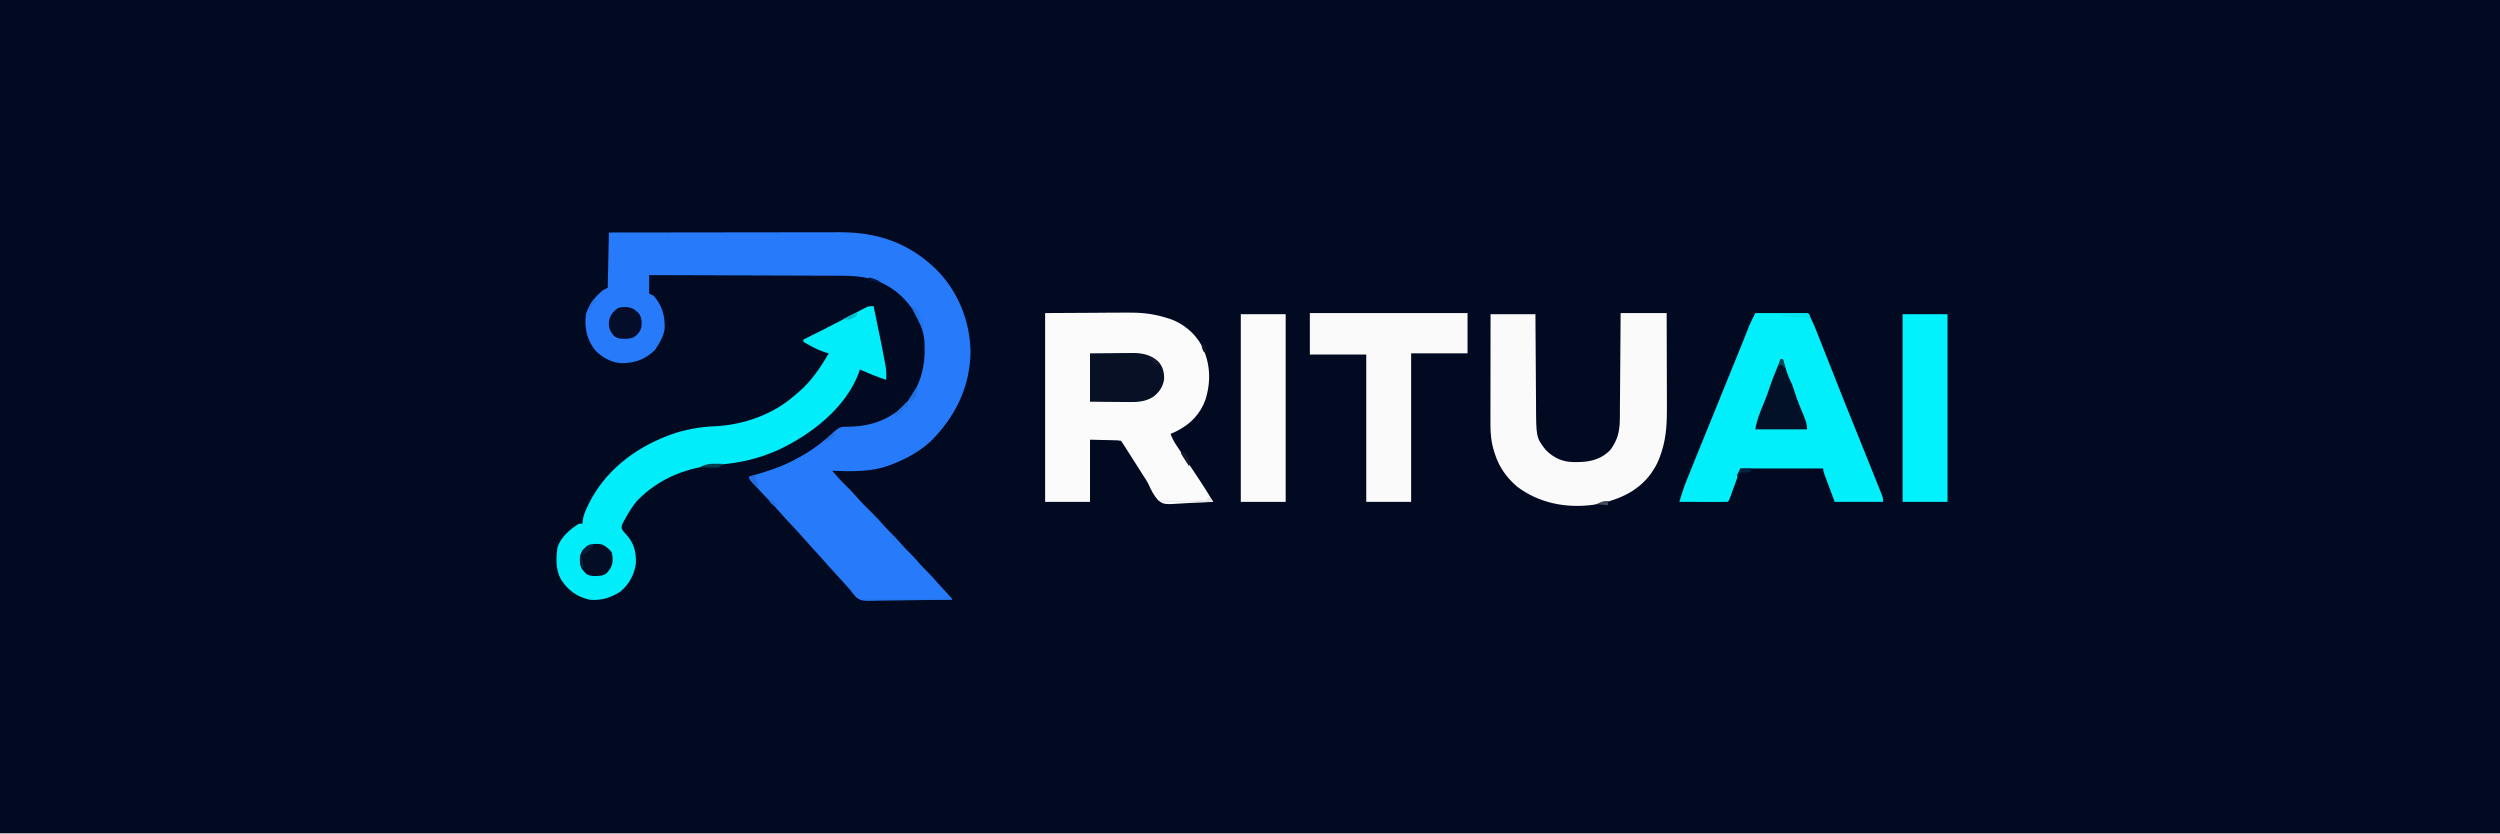
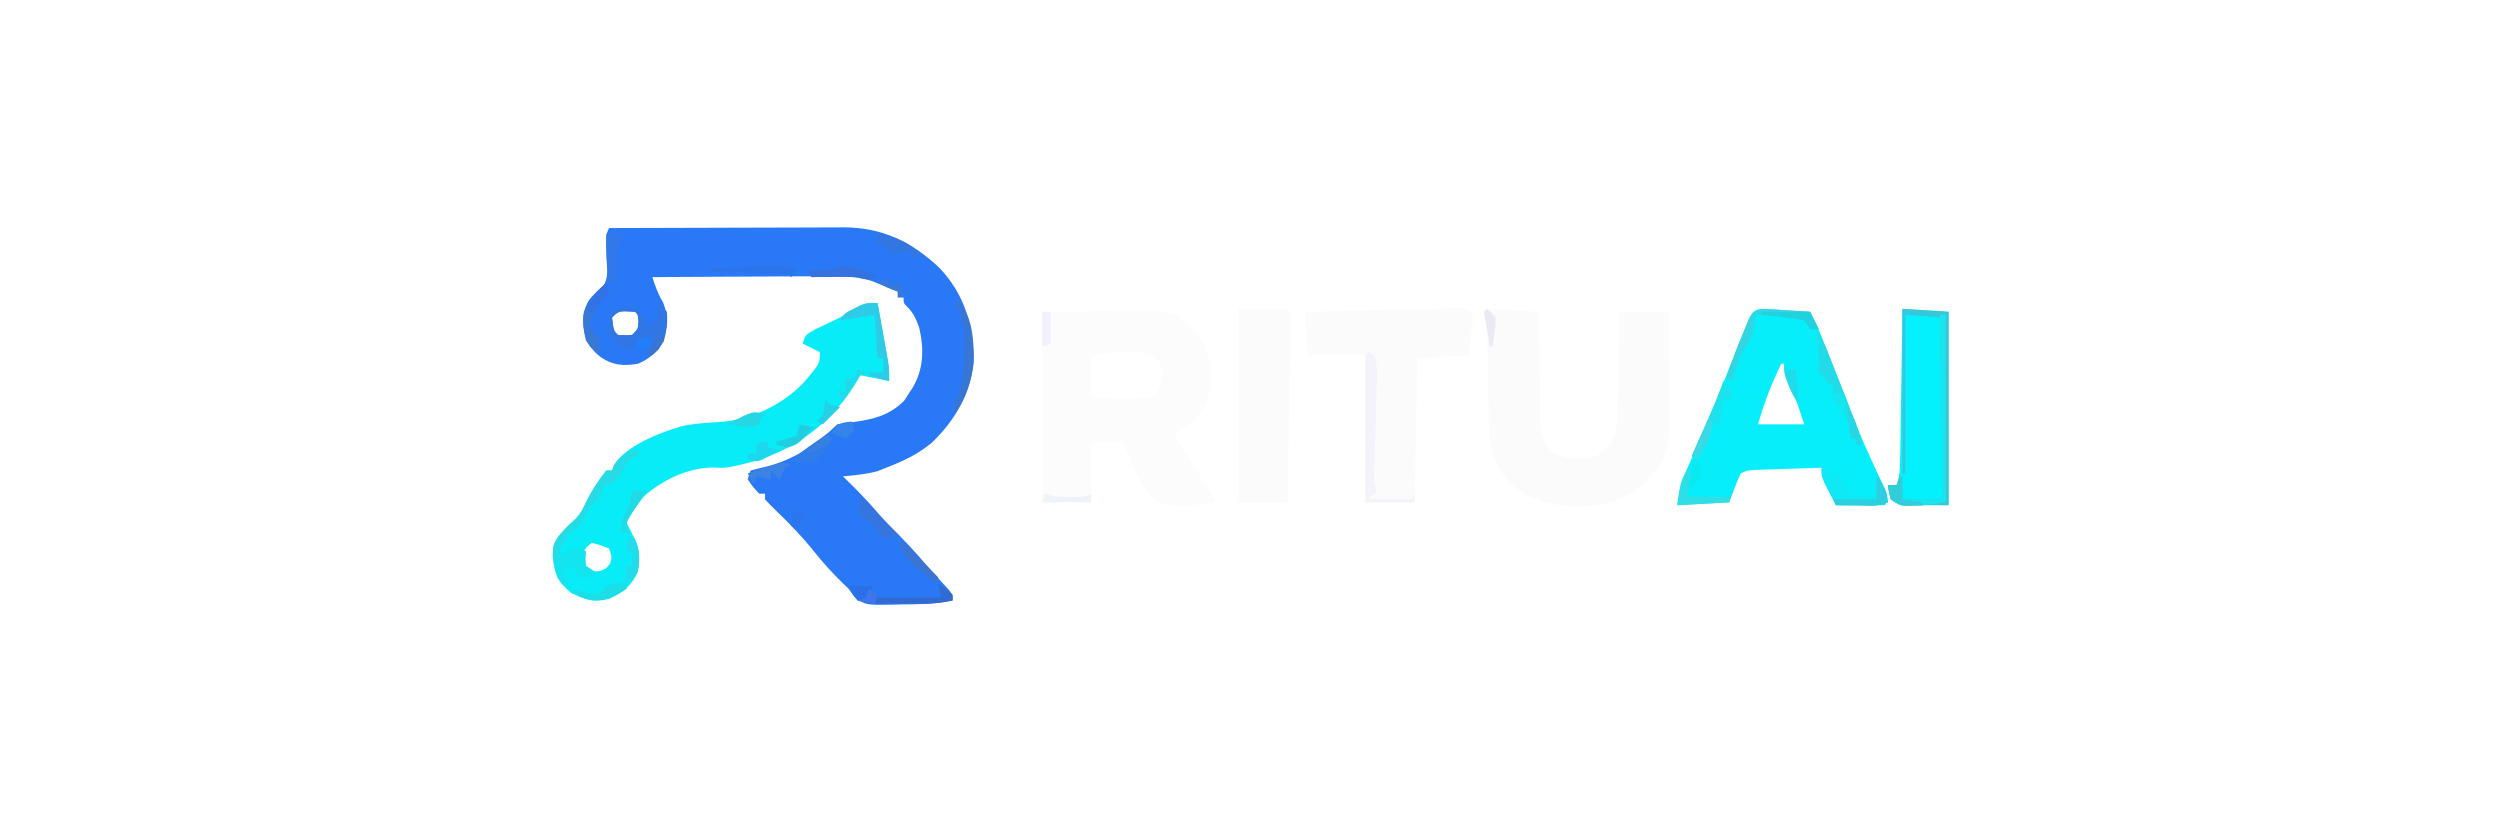
- <svg xmlns="http://www.w3.org/2000/svg" version="1.1" width="2172" height="724">
-   <path d="M0,0C328.79,0,657.58,0,991.35,0c333.77,0,662.56,0,996.33,0c64.76,0,124.54,0,184.32,0c0,241.33,0,482.67,0,724c-328.79,0-657.58,0-991.35,0c-333.77,0-662.56,0-996.33,0C119.56,724,59.78,724,0,724C0,482.67,0,241.33,0,0Z" fill="#020A22" />
-   <path d="M529,202c28.35-.05,56.69-.08,85.04-.1c13.16-.01,26.33-.03,39.49-.05c11.47-.02,22.95-.03,34.42-.04c6.08,0,12.15-.01,18.22-.02c5.73-.02,11.45-.02,17.17-.02c2.1,0,4.19,0,6.28-.01c32.69-.11,60.44,9.39,84.07,32.62c18.81,18.97,29.05,44.62,29.5,71.25c-.36,30.29-13.06,56.21-34.3,77.48c-9.4,8.84-20.94,15.2-32.89,19.89c-.69,.28-1.39,.55-2.1,.84c-16.71,6.4-33.31,5.8-50.9,5.16c4.02,4.67,8.09,9.19,12.5,13.5c3.03,2.99,6,5.99,8.75,9.25c4.14,4.86,8.74,9.26,13.27,13.75c3.79,3.77,7.43,7.59,10.88,11.68c2.65,3.01,5.55,5.78,8.41,8.6c2.61,2.65,5.02,5.43,7.44,8.26c2.47,2.78,5.13,5.35,7.78,7.96c2.52,2.56,4.85,5.27,7.19,8c1.85,2.08,3.79,4.04,5.78,6c3.16,3.12,6.1,6.34,8.99,9.71c3.08,3.51,6.27,6.93,9.45,10.34C827,519.89,827,519.89,827,521c-10.29,.19-20.58,.33-30.88,.41c-4.78,.05-9.56,.1-14.34,.19c-4.61,.09-9.23,.14-13.85,.16c-1.75,.01-3.51,.04-5.27,.09c-13.74,.32-13.74,.32-18.45-2.55c-2.03-2-3.61-3.96-5.21-6.3c-1.07-1.24-2.15-2.47-3.25-3.69c-.56-.65-1.12-1.3-1.7-1.98c-2.63-2.99-5.34-5.91-8.05-8.83c-3.79-4.08-7.52-8.2-11.16-12.41c-2.88-3.27-5.85-6.47-8.8-9.67c-2.49-2.71-4.95-5.44-7.35-8.23c-4.02-4.64-8.24-9.09-12.45-13.56c-2.95-3.14-5.85-6.31-8.68-9.57c-3.73-4.3-7.63-8.43-11.56-12.56c-4.05-4.26-8.08-8.53-12-12.91c-.58-.64-1.15-1.28-1.75-1.94C651,416,651,416,651,414c.7-.2,1.41-.4,2.13-.61c13.99-4.02,27.19-8.19,39.87-15.39c1.06-.57,2.12-1.15,3.21-1.74c10.56-5.9,19.89-13.18,28.73-21.41c3.09-2.77,5.02-4.09,9.13-4.09c.81-.01,1.61-.02,2.44-.04c.86-.01,1.73-.02,2.62-.03c18.89-.64,35.11-6.64,48.33-20.62C800.87,333.85,804.65,315.66,803,295c-1.98-16.04-11.36-30.97-23.76-41.07c-14.96-11.66-29-14.38-47.56-14.36c-1.84-.01-3.67-.02-5.51-.03c-4.94-.03-9.89-.04-14.84-.05c-5.19-.01-10.37-.03-15.56-.06c-9.8-.04-19.6-.07-29.4-.09c-11.17-.03-22.33-.07-33.5-.12c-22.96-.09-45.91-.16-68.87-.22c0,5.33,0,10.67,0,16c1.32,.66,2.64,1.32,4,2c7.31,8.61,9.71,16.98,9.48,28.17c-.77,6.09-3.19,10.72-6.48,15.83c-.35,.55-.35,.55-2.12,3.31c-8.8,8.22-17.93,11.48-29.78,11.16c-8.49-.64-16.49-5.24-22.22-11.41c-7.38-9.58-9.08-19.14-7.88-31.06c2.66-8.66,8.01-15.34,15-21c1.32-.66,2.64-1.32,4-2c.33-16,.67-32,1-48Z" fill="#277AFA" />
-   <path d="M908,272c14.5-.08,29-.17,43.5-.25c2.27-.02,2.27-.02,13.64-.11c5.58-.02,5.58-.02,8.2-.02c1.8-.01,3.6-.02,5.4-.04c12.1-.13,22.66,.81,34.26,4.42c.82,.24,1.64,.49,2.48,.74c11.81,3.69,22.76,12.64,28.53,23.49c7.53,14.91,8.31,30.96,3.32,46.89c-4.38,12.5-13.18,21.44-24.83,27.32c-1.83,.86-3.66,1.72-5.5,2.56c1.28,3.44,2.76,6.39,4.79,9.45c.57,.85,1.13,1.69,1.7,2.57c.61,.9,1.21,1.81,1.84,2.74c.62,.95,1.25,1.89,1.9,2.87c2,3.02,4.01,6.04,6.02,9.06c2,3,3.99,6,5.98,9c1.24,1.87,2.48,3.73,3.72,5.6c3.86,5.8,7.52,11.7,11.05,17.71c-6.35,.43-12.69,.73-19.05,.93c-2.16,.09-4.31,.2-6.47,.35c-17.34,1.16-17.34,1.16-22.47-2.83c-3.51-3.98-5.82-8.52-8.01-13.33c-1.33-2.83-2.99-5.37-4.73-7.96c-1.09-1.72-2.18-3.44-3.27-5.16c-1.22-1.93-2.45-3.85-3.68-5.78c-1.83-2.89-3.67-5.78-5.51-8.67c-.59-.94-1.19-1.87-1.8-2.83c-.26-.42-.26-.42-1.61-2.53c-1.11-1.74-2.25-3.47-3.4-5.19c-2.71-.43-2.71-.43-6.1-.51c-1.09-.03-2.18-.07-3.31-.1c-1.39-.03-2.78-.05-4.21-.08c-4.46-.1-8.92-.21-13.38-.31c0,18,0,36,0,54c-13,0-26,0-39,0c0-54.67,0-109.33,0-164Z" fill="#FBFBFB" />
-   <path d="M1525,272c15.33,0,30.67,0,46,0c2.34,4.68,4.51,9.03,6.42,13.83c.44,1.11,.88,2.21,1.33,3.35c.48,1.2,.95,2.4,1.44,3.63c.52,1.32,1.04,2.63,1.56,3.94c3.04,7.65,6.06,15.3,9.08,22.96c1.37,3.47,2.74,6.94,4.11,10.42c.35,.88,.7,1.77,1.06,2.68c6.21,15.75,12.53,31.44,18.88,47.13c12.1,29.91,12.1,29.91,16.93,42.12c.45,1.11,.89,2.22,1.35,3.37c.39,.98,.77,1.97,1.17,2.98c.33,.83,.66,1.65,.99,2.5C1636,433,1636,433,1636,436c-14,0-28,0-42,0c-1.67-4.46-3.33-8.92-5-13.37c-.52-1.4-1.04-2.79-1.58-4.22c-.41-1.09-.81-2.18-1.23-3.31c-.42-1.12-.84-2.24-1.27-3.39C1584,409,1584,409,1584,407c-24,0-48,0-72,0c-.99,2.97-1.98,5.94-3,9c-1.18,3.35-2.4,6.67-3.62,10c-.32,.86-.63,1.71-.95,2.6c-.3,.81-.6,1.62-.91,2.46c-.27,.74-.53,1.47-.81,2.23C1502,435,1502,435,1501,436c-3.1,.09-6.18,.12-9.29,.1c-.93,0-1.86-.01-2.82-.01c-2.98,0-5.97-.01-8.95-.03c-2.02,0-4.04-.01-6.06-.01c-4.96-.01-9.92-.03-14.88-.05c1.86-6.52,3.98-12.82,6.53-19.1c.17-.42,.17-.42,1.03-2.58c1.12-2.79,2.25-5.59,3.38-8.38c.8-2,1.6-3.99,2.4-5.98c7.09-17.64,14.28-35.24,21.48-52.84c5.25-12.84,10.48-25.69,15.68-38.56c.36-.88,.71-1.76,1.08-2.66c1-2.49,2.01-4.97,3.01-7.46c.31-.76,.62-1.52,.94-2.31c1.86-4.59,3.69-9.19,5.47-13.81c1.52-3.51,3.29-6.9,5-10.32Z" fill="#00EFFA" />
-   <path d="M759,266c.12,.59,.23,1.17,.35,1.78c1.12,5.61,2.27,11.22,3.45,16.82c2.2,10.45,4.33,20.89,6.2,31.4c.19,1.04,.38,2.08,.57,3.16c.55,3.67,.49,7.13,.43,10.84c-7.92-2.46-15.42-5.67-23-9c-.23,.82-.46,1.63-.7,2.47c-11.35,30.77-41.25,53.85-69.86,67.3c-16.49,7.48-33.5,11.51-51.5,12.89c-27.6,2.13-52.06,11.43-71.62,31.59c-4.1,4.86-7.26,10.18-10.32,15.75c-.59,1.04-1.18,2.07-1.79,3.14C540,457,540,457,540.11,459.15c1.09,2.26,2.43,3.7,4.2,5.48c6.65,7.44,8.46,14.94,8.13,24.84C551.21,499.3,546.53,507.6,539,514c-8.26,5.28-17.18,8.15-27,7c-10.99-2.69-18.45-8.06-24.59-17.51c-4.7-8.3-4.44-18.65-3.05-27.88c2.62-8.71,11.07-16.07,18.64-20.61c.99,0,1.98,0,3,0c.05-.49,.05-.49,.29-3c.63-4.39,2.24-8.08,4.15-12.06c.35-.74,.7-1.48,1.07-2.24c13.83-27.99,38.82-47.48,67.49-58.7c.99-.39,1.98-.78,3-1.18c12.48-4.49,25.51-6.93,38.73-7.47c25.21-1.13,51.42-10.29,70.27-27.35c.8-.66,1.6-1.32,2.43-2c11.19-9.47,19.27-21.41,26.57-34c-1.22-.35-2.43-.7-3.69-1.06c-6.51-2.15-12.36-5.58-18.31-8.94c0-.66,0-1.32,0-2c.63-.31,1.26-.62,1.9-.94c10.79-5.36,21.58-10.73,32.23-16.37c11.99-6.35,11.99-6.35,16.81-8.81c1.08-.56,2.16-1.12,3.27-1.7C755,266,755,266,759,266Z" fill="#01EDFA" />
-   <path d="M1408,272c13.33,0,26.67,0,40,0c.05,12.83,.08,25.66,.1,38.49c.01,5.96,.03,11.92,.05,17.88c.02,5.76,.03,11.52,.04,17.27c0,2.19,.01,4.38,.02,6.57c.07,13.78-.25,26.75-4.52,39.98c-.11,.34-.11,.34-.66,2.06c-1.78,5.35-3.87,10.09-7.03,14.75c-.49,.73-.98,1.47-1.48,2.22c-12.16,16.88-30.73,24.05-50.56,27.39c-23.37,3.05-46.79-1.4-65.78-15.74c-8.98-7.67-15.53-16.63-19.18-27.87c-.29-.87-.57-1.74-.87-2.64c-2.52-8.03-3.27-15.38-3.24-23.77c0-1.04,0-2.07,0-3.14c0-3.41,0-6.81,.01-10.22c0-2.37,.01-4.74,.01-7.11c0-6.22,.01-12.45,.02-18.67c.01-6.35,.02-12.71,.02-19.06c.01-12.47,.03-24.93,.05-37.39c13,0,26,0,39,0c.01,2.88,.03,5.75,.04,8.71c.05,9.54,.12,19.07,.2,28.61c.04,5.78,.08,11.55,.11,17.33c.02,5.58,.06,11.17,.11,16.75c.02,2.12,.03,4.24,.04,6.37c.09,29.36,.09,29.36,8.5,40.23c7.04,6.9,14.41,10.33,24.26,10.47c.84-.01,1.68-.02,2.55-.03c.88-.01,1.76-.02,2.67-.03c10.15-.25,19.27-2.97,26.52-10.41c6.46-8.7,8.29-16.55,8.32-27.16c.01-.99,.02-1.99,.03-3.02c.03-3.27,.05-6.54,.06-9.82c.02-2.27,.04-4.55,.06-6.83c.05-5.98,.09-11.95,.13-17.93c.04-6.11,.09-12.22,.14-18.32c.1-11.98,.18-23.95,.26-35.92Z" fill="#FAFAFB" />
-   <path d="M1138,272c45.67,0,91.33,0,137,0c0,11.67,0,23.33,0,35c-16.33,0-32.67,0-49,0c0,43,0,86,0,129c-13,0-26,0-39,0c0-42.67,0-85.33,0-128c-16.33,0-32.67,0-49,0c0-12,0-24,0-36Z" fill="#FAFAFA" />
-   <path d="M1653,273c13,0,26,0,39,0c0,54.33,0,108.67,0,163c-13,0-26,0-39,0c0-54.33,0-108.67,0-163Z" fill="#00F2FC" />
-   <path d="M1078,273c13,0,26,0,39,0c0,54.33,0,108.67,0,163c-13,0-26,0-39,0c0-54.33,0-108.67,0-163Z" fill="#FCFBFC" />
-   <path d="M947,307c6.24-.07,12.49-.13,18.73-.16c2.12-.02,4.24-.04,6.36-.07c3.07-.03,6.13-.05,9.19-.06c.47-.01,.47-.01,2.84-.05c8.6,0,16.07,1.66,22.44,7.68c3.95,4.55,5.02,9.54,4.78,15.39c-.95,6.31-4.26,11.09-9.28,14.92c-6.65,4.36-13.83,4.77-21.56,4.64c-.49,0-.49,0-2.92-.01c-3.05-.02-6.1-.05-9.14-.09c-2.08-.02-4.16-.03-6.24-.04c-5.07-.03-10.13-.09-15.2-.15c0-14,0-28,0-42Z" fill="#081026" />
-   <path d="M1547,312c.66,0,1.32,0,2,0c.16,.54,.16,.54,.99,3.29c.44,1.44,.88,2.89,1.32,4.34c.11,.35,.11,.35,.65,2.16c1.33,4.32,2.99,8.17,5.04,12.21c.83,2.36,1.62,4.74,2.38,7.13c2.19,6.78,4.82,13.31,7.62,19.87c1.71,4.14,3,7.43,3,12c-15,0-30,0-45,0c1.36-8.16,4.28-15.35,7.5-22.94c2.11-4.99,3.86-10.03,5.54-15.18c1.46-4.38,3.21-8.62,4.96-12.88c.75-1.87,1.5-3.75,2.25-5.62c.58-1.46,1.17-2.92,1.75-4.38Z" fill="#021028" />
-   <path d="M523,473c3.57,1.6,6.02,3.77,8.44,6.81c1.3,5.07,1.3,9.37-1.13,14c-3.48,4.81-3.48,4.81-7.31,6.19c-4.43,.6-8.85,1.03-12.98-.95c-3.21-2.51-5.1-5.11-6.02-9.05c-.46-4.84-.53-6.99,1.75-11.31c5.09-6.09,9.5-6.87,17.25-5.69Z" fill="#030E24" />
-   <path d="M550.81,268.69c3.99,2.89,5.75,4.69,6.57,9.61c.34,4.91-.03,7.94-3.25,11.76c-3.51,3.6-5.86,4.15-10.88,4.32c-3.95-.04-6.73-.07-9.87-2.57c-3.53-4.18-4.61-6.82-4.32-12.25c.78-5.58,3.27-8.53,7.75-11.93c5.03-1.44,9.39-1.35,14,1.06Z" fill="#040E2A" />
-   <path d="M823,518c1.32,.66,2.64,1.32,4,2c0,.33,0,.66,0,1c-26.67,0-53.33,0-80,0c0-.33,0-.66,0-1c25.33,0,50.67,0,76,0c0-.66,0-1.32,0-2Z" fill="#2777EB" />
-   <path d="M1051,432c.99,1.32,1.98,2.64,3,4c-15.33,0-30.67,0-46,0c0-.33,0-.66,0-1c13.67,0,27.33,0,41,0c0-.66,0-1.32,0-2c.66-.33,1.32-.66,2-1Z" fill="#EBEDF1" />
-   <path d="M792,266c3.6,1.2,3.91,2.02,5.69,5.25c.43,.77,.87,1.54,1.32,2.33c1.09,2.66,1.18,4.58,.99,7.42c.66,0,1.32,0,2,0c0,1.98,0,3.96,0,6c-.26-.51-.51-1.03-.78-1.56c-.96-1.93-1.94-3.86-2.91-5.79c-.63-1.24-1.25-2.47-1.87-3.71c-.32-.63-.64-1.25-.96-1.9c-1.34-2.65-2.54-5.21-3.48-8.04Z" fill="#1F75E6" />
-   <path d="M788,349c.33,.99,.66,1.98,1,3c-.33,.66-.66,1.32-1,2c-.99,0-1.98,0-3,0c-.27,.6-.54,1.2-.81,1.81c-1.17,2.16-2.38,3.55-4.19,5.19c-.99-.33-1.98-.66-3-1c3.67-3.67,7.33-7.33,11-11Z" fill="#2272E3" />
-   <path d="M514.38,473.19c.53,.27,1.07,.53,1.62,.81c-2.85,2.93-5.65,5.64-9,8c-.33-1.32-.66-2.64-1-4c5.42-5.05,5.42-5.05,8.38-4.81Z" fill="#02203B" />
-   <path d="M628,403c-1.57,1.87-2.46,2.9-4.9,3.34c-.7-.02-1.39-.03-2.11-.05c-.76-.01-1.52-.02-2.3-.03c-.78-.02-1.57-.05-2.38-.07c-.4-.01-.4-.01-2.41-.04c-1.97-.04-3.93-.09-5.9-.15c5.79-3.86,13.24-3.14,20-3Z" fill="#003E4C" />
-   <path d="M1572,273c.33,1.32,.66,2.64,1,4c-.99-.33-1.98-.66-3-1c-1.7-.15-3.4-.25-5.11-.32c-.49-.02-.49-.02-2.97-.12c-1.03-.04-2.05-.08-3.11-.12c-1.03-.05-2.07-.09-3.14-.13c-2.55-.11-5.11-.21-7.67-.31c0-.33,0-.66,0-1c3.44-.17,6.87-.33,10.31-.5c.49-.02,.49-.02,2.96-.14c.94-.05,1.88-.09,2.84-.14c.87-.04,1.73-.09,2.62-.13c1.76-.07,3.51-.09,5.27-.09Z" fill="#06E2ED" />
-   <path d="M658,414c-.33,.17-.33,.17-2,1c.31,.6,.62,1.2,.94,1.81C658,419,658,419,659,422c-.33,.17-.33,.17-2,1c-1.01-1.12-2-2.25-3-3.37c-.56-.63-1.11-1.26-1.69-1.9C651,416,651,416,651,414c3.13-1.04,3.99-.93,7,0Z" fill="#2070E2" />
-   <path d="M1512,407c2.97,0,5.94,0,9,0c0,.99,0,1.98,0,3c-3.33,.33-6.67,.67-10,1c-.33,1.32-.66,2.64-1,4c-.33-.66-.66-1.32-1-2c.93-2.03,1.93-4.04,3-6Z" fill="#01233F" />
-   <path d="M796,337c.33,0,.66,0,1,0c-.75,6.63-.75,6.63-3,10c-.66,0-1.32,0-2,0c0,.66,0,1.32,0,2c-.99-.33-1.98-.66-3-1c1.14-1.84,2.29-3.67,3.44-5.5c.64-1.02,1.27-2.04,1.93-3.09c.27-.4,.27-.4,1.63-2.41Z" fill="#1F70E1" />
-   <path d="M1026,393c.99,0,1.98,0,3,0c1.42,1.61,1.42,1.61,2.75,3.75c.45,.7,.9,1.39,1.36,2.11c1.05,2.52,.82,3.62-.11,6.14c-1.17-1.81-2.34-3.62-3.5-5.44c-.65-1.01-1.3-2.02-1.97-3.06C1026,394,1026,394,1026,393Z" fill="#13182C" />
-   <path d="M516,260c.66,0,1.32,0,2,0c-.33,1.32-.66,2.64-1,4c-.66,0-1.32,0-2,0c-.33,1.65-.66,3.3-1,5c-.99,.33-1.98,.66-3,1c1.14-3.87,2.23-7,5-10Z" fill="#2174EB" />
-   <path d="M1051,432c.99,1.32,1.98,2.64,3,4c-5,0-10,0-15,0c0-.33,0-.66,0-1c3.3,0,6.6,0,10,0c0-.66,0-1.32,0-2c.66-.33,1.32-.66,2-1Z" fill="#E2E3E7" />
-   <path d="M745,272c-1,3-1,3-4.31,4.75c-3.63,1.23-4.32,1.35-7.69,.25c1.62-.84,3.25-1.67,4.88-2.5c.9-.46,1.8-.93,2.74-1.41C743,272,743,272,745,272Z" fill="#02BFCD" />
-   <path d="M504,482c2.32,3.49,2.63,5.86,3,10c-.33,.99-.66,1.98-1,3c-2.25-4.5-2.17-8.08-2-13Z" fill="#022134" />
-   <path d="M1400,436c-.99,0-1.98,0-3,0c0,.99,0,1.98,0,3c-3.33-.33-6.67-.67-10-1c4.66-2.33,7.95-3.68,13-2Z" fill="#444958" />
-   <path d="M668,433c3.8,1.49,5.61,3.76,8,7c-3,0-3,0-5.69-2.37C668,435,668,435,668,433Z" fill="#2273E4" />
-   <path d="M1547,312c.66,0,1.32,0,2,0c.66,2.64,1.32,5.28,2,8c-.99-.99-1.98-1.98-3-3c-.99,.33-1.98,.66-3,1c.66-1.98,1.32-3.96,2-6Z" fill="#014558" />
-   <path d="M1000,310c5.88,3.75,5.88,3.75,7,6c-.66,.66-1.32,1.32-2,2c-2.33-2.33-4.67-4.67-7-7c.66-.33,1.32-.66,2-1Z" fill="#14192F" />
-   <path d="M725,375c0,3.57-.55,4.47-3,7c-2.69,.75-2.69,.75-5,1c2.67-2.67,5.33-5.33,8-8Z" fill="#2471E6" />
-   <path d="M1044,299c.99,.33,1.98,.66,3,1c.33,1.98,.66,3.96,1,6c-.66,0-1.32,0-2,0c-1.46-2.65-2-3.89-2-7Z" fill="#0F1429" />
-   <path d="M755,241c3.79,1,6.72,1.81,10,4c-3.33-.33-6.67-.67-10-1c0-.99,0-1.98,0-3Z" fill="#05143B" />
+ <svg xmlns="http://www.w3.org/2000/svg" version="1.1" width="866" height="288">
+   <path d="M211,79c11.32-.05,22.64-.08,33.96-.1c5.25-.01,10.51-.03,15.76-.05c5.08-.02,10.16-.03,15.23-.04c1.94,0,3.87-.01,5.8-.02c2.72-.02,5.43-.02,8.15-.02c.79,0,1.58-.01,2.4-.02c13.27,.05,23.48,4.94,33.14,14.06c8.38,8.91,11.36,18.69,11.87,30.75c-.37,11.66-6.24,21.88-14.56,29.82c-4.78,3.98-9.97,6.4-15.75,8.62c-1.03,.41-2.06,.82-3.12,1.25c-3.93,1.02-7.85,1.41-11.88,1.75c.5,.48,.99,.97,1.5,1.47c3.46,3.41,6.83,6.84,10,10.53c2.4,2.79,4.88,5.42,7.5,8c3.22,3.18,6.24,6.47,9.19,9.91c2.71,3.13,5.51,6.16,8.31,9.21C330,206,330,206,330,208c-5.98,1.36-11.9,1.3-18,1.38c-1.18,.03-2.35,.07-3.56,.11c-8.67,.09-8.67,.09-12.52-2.79c-.63-.89-1.27-1.78-1.92-2.7c-.63-.61-1.27-1.22-1.92-1.85c-3.73-3.61-7.1-7.34-10.33-11.4c-3.99-5-8.32-9.46-12.94-13.87c-1.3-1.26-2.56-2.56-3.81-3.88c0-.66,0-1.32,0-2c-.66,0-1.32,0-2,0c-2.19-2.31-2.19-2.31-4-5c.17-.49,.17-.49,1-3c1.89-.51,3.79-1,5.7-1.43c9.21-2.29,17.63-7.9,24.3-14.57c2.03-.36,4.08-.64,6.13-.87c6.89-.99,12.13-2.39,17.12-7.38c.29-.45,.29-.45,1.75-2.75c.19-.28,.19-.28,1.13-1.68c3.84-6.45,4-13.53,2.29-20.76c-.96-2.77-1.92-5.07-4.03-7.15C313,105,313,105,313,103c-.66,0-1.32,0-2,0c0-.66,0-1.32,0-2c-1.66-.69-3.33-1.35-5-2c-1.21-.51-2.42-1.03-3.67-1.56c-7.04-2.31-14.41-1.81-21.74-1.73c-1.58,0-3.16,.01-4.74,.01c-4.13,.01-8.25,.04-12.38,.07c-4.22,.03-8.45,.05-12.67,.06c-8.27,.04-16.53,.09-24.8,.15c1.01,3.19,1.93,5.89,3.69,8.75c1.86,4.61,1.49,8.46,.31,13.25c-2.3,3.86-4.86,6.25-9,8c-4.97,.85-8.74,.59-12.94-2.31c-3.74-2.95-5.34-5.79-5.93-10.5c-.32-3.8-.21-5.04,1.56-8.56C206,102,206,102,208.13,100.38c2.78-3.54,2.27-6.65,2.06-11c-.28-8.2-.28-8.2,.81-10.38Zm1,31c.56,4.56,.56,4.56,2,6c2.44,.19,2.44,.19,5,0c2-2,2-2,2.19-4.56C221,109,221,109,220,108c-5.64-.36-5.64-.36-8,2Z" fill="#2979F6" />
+   <path d="M361,108c6.46-.08,12.92-.17,19.38-.25c1.99-.04,3.99-.07,6.05-.11c19.58-.21,19.58-.21,26.48,6.11c5.47,5.8,6.56,11.42,6.4,19.24c-.61,5.93-2.9,10.05-7.43,13.89c-.95,.7-1.9,1.4-2.88,2.12c-.66,.66-1.32,1.32-2,2c.68,1.07,1.35,2.15,2.05,3.25c.9,1.44,1.8,2.88,2.7,4.31c.44,.71,.89,1.41,1.34,2.14c2.75,4.38,5.38,8.8,7.91,13.3c-6.57,.99-13.55,1.96-20,0c-6.39-5.02-9.09-13.71-12-21c-3.67,0-7.33,0-11,0c0,7,0,14,0,21c-5.67,0-11.33,0-17,0c0-22,0-44,0-66Zm17,15c0,5,0,10,0,15c3.1,.03,6.21,.05,9.31,.06c.44,.01,.44,.01,2.67,.03c.85,0,1.7,0,2.57,.01c.78,0,1.56,.01,2.37,.01C397,138,397,138,400,137c2.51-3.76,2.76-6.57,2-11c-2.31-2.56-4.62-3.52-8-4c-5.43-.21-10.63,.34-16,1Z" fill="#FCFCFD" />
+   <path d="M613.13,107.12c.81,.05,1.61,.1,2.44,.15c.85,.05,1.69,.11,2.56,.17c.42,.02,.42,.02,2.57,.16c2.1,.13,4.2,.26,6.3,.4c3.14,5.83,5.35,12,7.69,18.19c5.59,14.69,11.39,29.25,18.38,43.34C654,172,654,172,653,175c-5.67,0-11.33,0-17,0c-5-9.62-5-9.62-5-13c-4.29,.14-8.58,.29-12.87,.44c-1.23,.04-2.45,.08-3.71,.12c-1.17,.04-2.34,.08-3.54,.12c-.54,.02-.54,.02-3.27,.11C605,163,605,163,603,164c-1.07,2.29-1.07,2.29-2.12,5.06c-.62,1.63-1.24,3.26-1.88,4.94c-6,.33-12,.67-18,1c1.12-7.84,1.12-7.84,2.81-11.31c1.51-3.2,2.9-6.4,4.19-9.69c1.26-3.2,2.59-6.36,4-9.5c2.15-4.78,4.08-9.63,6-14.5c1.32-3.34,2.66-6.67,4-10c.43-1.08,.85-2.15,1.29-3.26c.44-1.09,.88-2.18,1.34-3.3c.4-1.01,.8-2.03,1.22-3.07c1.79-3.69,3.5-3.49,7.28-3.25ZM617,126c-3.31,6.89-5.97,13.62-8,21c5.33,0,10.67,0,16,0c-2.33-7-4.67-14-7-21c-.33,0-.66,0-1,0Z" fill="#05EEFA" />
+   <path d="M304,105c1.07,5.81,2.12,11.62,3.13,17.44c.16,.97,.33,1.93,.5,2.93C308,128,308,128,308,132c-3.33-.67-6.67-1.33-10-2c-.39,.69-.78,1.38-1.18,2.09c-8.17,13.73-20.62,23.4-36,27.82c-9.24,2.29-9.24,2.29-13.94,2.03c-8.68,.14-17.43,4.32-23.88,10.06c-2.27,2.86-4.2,5.82-6,9c.29,.58,.58,1.16,.88,1.75c.37,.74,.74,1.49,1.12,2.25c.36,.65,.73,1.3,1.1,1.98c1.6,3.6,1.42,7.16,.9,11.02c-2.2,4.85-5.09,7.26-9.85,9.37c-5.06,1.48-8.88,.28-13.46-2.06c-4.27-3.67-5.83-7.2-6.25-12.75c.14-4.56,1.83-6.85,4.95-10.05c1.06-1,2.13-1.99,3.19-2.97c1.55-1.68,2.36-3.21,3.3-5.29c1.98-4.13,4.27-7.65,7.12-11.25c.66,0,1.32,0,2,0c.21-.58,.42-1.15,.63-1.75c4.25-6.98,15.8-11.3,23.32-13.58c4.35-.95,8.65-1.23,13.08-1.47c11.09-.74,21.83-5.77,29.51-13.81C284,125.95,284,125.95,284,122c-1.98-.99-3.96-1.98-6-3c1-3,1-3,4.42-4.94c1.44-.7,2.88-1.38,4.33-2.06c1.43-.69,2.87-1.37,4.3-2.06c.68-.33,1.36-.65,2.07-.99c1.88-.95,1.88-.95,4.65-2.7C300,105,300,105,304,105Zm-99,83c-2.28,1.8-2.95,2.64-3.37,5.56c.12,.81,.24,1.61,.37,2.44c3,2,3,2,5.56,1.88c2.44-.88,2.44-.88,3.82-2.75C212,193,212,193,211,190c-3.06-1.19-3.06-1.19-6-2Z" fill="#08ECF8" />
+   <path d="M516.77,106.98c.37,.02,.37,.02,2.27,.14c.8,.05,1.61,.1,2.45,.15c.42,.03,.42,.03,2.57,.17c.43,.02,.43,.02,2.59,.16c2.12,.13,4.23,.26,6.35,.4c.01,1.28,.03,2.55,.04,3.87c.06,4.74,.14,9.48,.22,14.23c.04,2.05,.06,4.1,.09,6.15c.03,2.95,.08,5.9,.14,8.86c0,.91,.01,1.83,.02,2.77c.11,4.81,.28,8.26,3.49,12.12c4.81,2.89,8.38,3.45,13.92,2.57c3.12-.86,4.9-2.2,7.08-4.57c2.51-4.66,2.35-9.3,2.41-14.46c.02-.9,.04-1.8,.06-2.73c.06-2.88,.11-5.75,.16-8.62c.03-1.95,.07-3.91,.11-5.86c.1-4.78,.18-9.55,.26-14.33c5.67,0,11.33,0,17,0c.07,5.64,.13,11.27,.16,16.91c.02,1.92,.04,3.83,.07,5.74c.34,26.14,.34,26.14-7.49,35.63c-7.26,7.18-15.55,9.13-25.55,9.09c-8.66-.22-16.35-2.62-22.76-8.66c-3.93-4.7-6.51-10.6-6.62-16.73c-.02-.81-.03-1.61-.05-2.44c-.01-.87-.03-1.73-.04-2.63c-.02-.89-.04-1.78-.06-2.7c-.06-2.86-.11-5.72-.16-8.58c-.07-3.76-.14-7.52-.22-11.28c-.01-.86-.03-1.72-.04-2.61c-.08-4.06-.39-7.76-1.24-11.74c1-1,1-1,2.77-1.02Z" fill="#FBFBFC" />
+   <path d="M510,109c-.03,4.7-.57,9.32-1,14c-6,.33-12,.67-18,1c-.33,16.67-.67,33.33-1,50c-5.67,0-11.33,0-17,0c0-17,0-34,0-51c-6.67,0-13.33,0-20,0c-.17-2.5-.17-2.5-1-15c7.27-.18,14.53-.34,21.8-.49c3.38-.08,6.75-.15,10.12-.23c3.88-.1,7.76-.18,11.63-.26c1.22-.03,2.43-.06,3.69-.09c1.12-.02,2.24-.04,3.39-.07c.5-.01,.5-.01,3-.06C508,107,508,107,510,109Z" fill="#FBFBFC" />
+   <path d="M429,107c5.67,0,11.33,0,17,0c1.4,2.8,1.08,5.06,1.02,8.19c-.01,.65-.01,.65-.06,3.95c-.03,1.42-.05,2.85-.08,4.27c-.03,1.46-.05,2.91-.07,4.37c-.07,3.83-.13,7.66-.2,11.49c-.08,3.91-.14,7.81-.21,11.72c-.12,7.67-.26,15.34-.4,23.01c-5.67,0-11.33,0-17,0c0-22.33,0-44.67,0-67Z" fill="#FBFBFB" />
+   <path d="M659,107c5.33,.33,10.67,.67,16,1c0,22.33,0,44.67,0,67c-17,0-17,0-20-2c-.69-2.62-.69-2.62-1-5c.99,0,1.98,0,3,0c1.04-3.12,1.16-5.39,1.21-8.66c.02-1.17,.04-2.33,.06-3.52c.01-1.26,.03-2.51,.05-3.8c.02-1.28,.04-2.57,.06-3.89c.05-3.41,.1-6.81,.15-10.22c.05-3.48,.11-6.96,.16-10.44c.11-6.82,.21-13.65,.31-20.47Z" fill="#03F1FC" />
+   <path d="M659,107c5.33,.33,10.67,.67,16,1c0,22.33,0,44.67,0,67c-17,0-17,0-20-2c-.69-2.62-.69-2.62-1-5c.99,0,1.98,0,3,0c.66-.99,1.32-1.98,2-3c0,2.64,0,5.28,0,8c4.67,0,9.33,0,14,0c-.33-21-.67-42-1-63c-4-.33-8-.67-12-1c0,18.33,0,36.67,0,55c-.33,0-.66,0-1,0c0-19,0-38,0-57Z" fill="#36C7D8" />
+   <path d="M474,122c2,1,2,1,2.62,2.8c.38,2.2,.46,4.16,.39,6.39c-.03,.81-.05,1.62-.07,2.46c-.03,.87-.07,1.74-.1,2.64c-.02,.9-.05,1.8-.07,2.73c-.09,2.87-.18,5.74-.27,8.61c-.12,3.78-.23,7.56-.34,11.35c-.03,.87-.06,1.74-.1,2.64c-.17,6.15-.17,6.15,.94,8.38c-.99,.99-1.98,1.98-3,3c5,0,10,0,15,0c.33-.66,.66-1.32,1-2c0,.99,0,1.98,0,3c-5.67,0-11.33,0-17,0c-.02-7.24-.04-14.49-.05-21.73c-.01-2.47-.02-4.94-.03-7.41c-.01-3.53-.01-7.07-.02-10.61c0-1.11-.01-2.22-.01-3.36c0-1.02,0-2.04,0-3.09c-.01-.91-.01-1.81-.01-2.74C473,123,473,123,474,122Z" fill="#F4F3F9" />
+   <path d="M228,105c1.5,1.2,1.5,1.2,3,3c.45,4.86-.38,9-2.94,13.13C226,123,226,123,224,123c.66-1.98,1.32-3.96,2-6c-1.65,0-3.3,0-5,0c-.33,.99-.66,1.98-1,3c-2.06,.69-2.06,.69-4,1c-4.94-4.82-4.94-4.82-5.11-8.18c.27-1.96,.68-3.89,1.11-5.82c6.63-1.25,6.63-1.25,10,1c1.19,2.63,1.19,2.63,2,5c.99-.66,1.98-1.32,3-2c.33,.33,.66,.66,1,1c0-2.31,0-4.62,0-7Zm-16,5c.56,4.56,.56,4.56,2,6c2.44,.19,2.44,.19,5,0c2-2,2-2,2.19-4.56C221,109,221,109,220,108c-5.64-.36-5.64-.36-8,2Z" fill="#3076E4" />
+   <path d="M672,109c.66,0,1.32,0,2,0c0,21.67,0,43.33,0,65c-8.09,1.16-8.09,1.16-11.75,1.19c-.74,.01-1.47,.03-2.23,.04C658,175,658,175,655,173c-.69-2.62-.69-2.62-1-5c.99,0,1.98,0,3,0c.66-.99,1.32-1.98,2-3c0,2.64,0,5.28,0,8c4.67,0,9.33,0,14,0c-.17-10.67-.17-10.67-1-64Z" fill="#1BE4EF" />
+   <path d="M631,162c.99,.33,1.98,.66,3,1c.33,.99,.66,1.98,1,3c.33-.66,.66-1.32,1-2c.99,.33,1.98,.66,3,1c-.66,0-1.32,0-2,0c.5,.43,.99,.87,1.5,1.31C640,168,640,168,640,171c3.33,.67,6.67,1.33,10,2c0-2.64,0-5.28,0-8c2.5,2.94,3.47,5.18,4,9c-3.19,1.59-6.63,1.1-10.12,1.06c-.76,0-1.51-.01-2.29-.01c-1.86-.01-3.73-.03-5.59-.05c-.84-1.6-1.67-3.21-2.5-4.81c-.23-.45-.23-.45-1.41-2.71C631,165,631,165,631,162Z" fill="#0EE9F4" />
+   <path d="M221,156c0,.66,0,1.32,0,2c-.99,.33-1.98,.66-3,1c-1.37,1.99-2.47,4.06-3.62,6.19c-1.66,2.18-2.71,2.45-5.38,2.81c-.08,.58-.16,1.16-.25,1.75c-.96,2.88-2.61,4.11-4.75,6.25c-.45,.97-.91,1.94-1.37,2.94C201,182,201,182,197.94,184.31c-3.86,3.53-4.3,6.64-4.94,11.69c-.33,0-.66,0-1,0c-.72-6.84-.72-6.84,1.23-9.98c2-2.31,4.12-4.41,6.35-6.48c1.55-1.68,2.36-3.21,3.3-5.29c1.98-4.13,4.27-7.65,7.12-11.25c.66,0,1.32,0,2,0c.11-.3,.11-.3,.69-1.81c1.88-3.13,4.56-5.19,8.31-5.19Z" fill="#25DBE5" />
+   <path d="M629,115c2.59,2.59,3.39,5.11,4.75,8.51c.13,.32,.13,.32,.78,1.96c.55,1.37,1.1,2.74,1.64,4.11c.82,2.08,1.65,4.16,2.49,6.24c2.39,6.01,4.65,11.94,6.34,18.18c-.66,0-1.32,0-2,0c0-.66,0-1.32,0-2c-.66,0-1.32,0-2,0c-.06-1.01-.12-2.02-.19-3.06c-.53-3.97-2.3-6.21-4.73-9.3c-1.48-2.25-1.48-4.02-1.08-6.64c-.66,0-1.32,0-2,0c-.33-.99-.66-1.98-1-3c-.66,0-1.32,0-2,0c.01-.58,.02-1.16,.04-1.76c.05-4.54-.12-8.77-1.04-13.24Z" fill="#21DBE8" />
+   <path d="M304,105c1.07,5.81,2.12,11.62,3.13,17.44c.16,.97,.33,1.93,.5,2.93C308,128,308,128,308,132c-2.31-.66-4.62-1.32-7-2c0-.33,0-.66,0-1c1.65,0,3.3,0,5,0c0-1.65,0-3.3,0-5c-.66,0-1.32,0-2,0c-.33-5-.67-10-1-15c-4,.67-8,1.33-12,2c1.25-2.51,2.33-2.88,4.81-4.12c.35-.18,.35-.18,2.08-1.08C300,105,300,105,304,105Z" fill="#2DCBE6" />
+   <path d="M613.13,107.12c.81,.05,1.61,.1,2.44,.15c.85,.05,1.69,.11,2.56,.17c.42,.02,.42,.02,2.57,.16c2.1,.13,4.2,.26,6.3,.4c.99,1.98,1.98,3.96,3,6c-.99,0-1.98,0-3,0c-.66-.99-1.32-1.98-2-3c-3.42-1.31-7.13-1.31-10.75-1.56c-1.17-.09-2.34-.17-3.55-.26c-.89-.06-1.78-.12-2.7-.18c-.08,1.01-.16,2.02-.25,3.06c-.49,3.52-1.81,6.01-3.7,9.03c-1.89,3.43-2.93,7.17-4.05,10.91c-.66-.33-1.32-.66-2-1c1.75-5.47,3.67-10.75,6-16c.26-.64,.52-1.29,.79-1.95c2.04-5.06,2.93-6.27,8.34-5.93Z" fill="#32D6E2" />
+   <path d="M203,191c-.06,.78-.12,1.57-.19,2.38c.06,.86,.13,1.73,.19,2.62c.99,.66,1.98,1.32,3,2c0,.66,0,1.32,0,2c-1.98,0-3.96,0-6,0c-.33-1.65-.66-3.3-1-5c-.33,.66-.66,1.32-1,2c-.99,0-1.98,0-3,0c.99,2.31,1.98,4.62,3,7c-3-1-3-1-4.81-3.75c-1.19-3.25-1.19-3.25-.81-6c2.46-3.41,6.67-5.23,10.62-3.25Z" fill="#13E4EE" />
+   <path d="M597,132c3,3.75,3,3.75,3,6c-.99,0-1.98,0-3,0c-.14,1.11-.29,2.23-.44,3.38C596,145,596,145,595,147c-.66,0-1.32,0-2,0c-.12,.57-.24,1.14-.37,1.73c-.66,2.37-1.57,4.34-2.69,6.52c-.36,.71-.73,1.41-1.1,2.14c-.28,.53-.55,1.06-.84,1.61c-.66-.33-1.32-.66-2-1c.58-1.31,1.17-2.62,1.75-3.94c.36-.82,.73-1.64,1.11-2.49c.72-1.63,1.45-3.26,2.19-4.89c2.18-4.83,4.14-9.7,5.95-14.68Z" fill="#1EE2EB" />
+   <path d="M332,104c4.97,5.84,5.45,14.27,5.26,21.74c-.71,6.2-2.67,12.13-6.26,17.26c-.33-.66-.66-1.32-1-2c.62-1.35,1.3-2.69,2-4c2.34-7.92,2.45-15.79,2-24c-.33-.33-.66-.66-1-1c-.04-1.67-.04-3.33,0-5c-.66,0-1.32,0-2,0c.33-.99,.66-1.98,1-3Z" fill="#3876D6" />
+   <path d="M210,98c.63,1.88,.63,1.88,1,4c-.66,.66-1.32,1.32-2,2c-2.29,2.71-3.87,4.62-5,8c1,3,1,3,3,5c.63,2.63,.63,2.63,1,5c-3-1-3-1-5-4c-1.21-4.95-1.62-8.76,.69-13.37c2.03-2.31,4.06-4.54,6.31-6.63Z" fill="#3978D4" />
+   <path d="M585,162c1.68,3.36-.03,6.47-1,10c5,0,10,0,15,0c.33-.66,.66-1.32,1-2c-.33,1.32-.66,2.64-1,4c-6,.33-12,.67-18,1c.81-5.66,1.36-8.3,4-13Z" fill="#30DEE6" />
+   <path d="M210,81c1.98,0,3.96,0,6,0c-.15,.38-.15,.38-.94,2.31c-1.4,4.86-1.72,9.66-2.06,14.69c-.66,0-1.32,0-2,0c-.99-5.71-1.1-11.21-1-17Z" fill="#3178EA" />
+   <path d="M291,92c4.98,.39,8.65,1.56,13,4c-3.01,.93-3.87,1.04-7,0c-2.74-.07-5.45-.09-8.19-.06c-.37,0-.37,0-2.27,.01c-1.85,.01-3.69,.03-5.54,.05c-.33-.66-.66-1.32-1-2c.71-.06,1.42-.12,2.15-.18c.46-.05,.46-.05,2.79-.26c.91-.08,1.83-.16,2.77-.24C290,93,290,93,291,92Z" fill="#3571DF" />
+   <path d="M298,172c4.67,4.67,9.33,9.33,14,14c-2.33,0-4.67,0-7,0c-.11-.3-.11-.3-.69-1.81C303,182,303,182,300.38,180.69c-.79-.56-1.57-1.12-2.38-1.69c-.31-3.69-.31-3.69,0-7Z" fill="#3674DF" />
+   <path d="M217,202c0,.66,0,1.32,0,2c-4.04,2.51-7.45,4.42-12.31,3.94c-3.62-.92-4.38-1.32-6.69-3.94c.31,.09,.31,.09,1.86,.54c.81,.22,1.62,.43,2.45,.65c.8,.22,1.6,.44,2.43,.67c2.26,.14,2.26,.14,3.87-1.25c.23-.26,.23-.26,1.39-1.61c3-1,3-1,7-1Z" fill="#1DDEE7" />
+   <path d="M304,81c6.11,.76,11.83,3.46,16,8c-1.32,0-2.64,0-4,0c0-.66,0-1.32,0-2c-2.64,.33-5.28,.66-8,1c0-.66,0-1.32,0-2c-1.32-.66-2.64-1.32-4-2c0-.99,0-1.98,0-3Z" fill="#3276E1" />
+   <path d="M650,165c2.5,2.94,3.47,5.18,4,9c-3.19,1.59-6.63,1.1-10.12,1.06c-.76,0-1.51-.01-2.29-.01c-1.86-.01-3.73-.03-5.59-.05c-.33-.66-.66-1.32-1-2c5,0,10,0,15,0c0-2.64,0-5.28,0-8Z" fill="#2CCEE0" />
+   <path d="M287,150c.33,.99,.66,1.98,1,3c-1.47,2.87-3.44,5.05-6,7c-2.92,.61-4.99,.36-8,0c2.46-2.66,5.2-4.63,8.19-6.69c.9-.62,1.8-1.24,2.73-1.88c.69-.47,1.37-.95,2.08-1.43Z" fill="#2E7BEA" />
+   <path d="M325,202c1.71,1.28,3.37,2.62,5,4c0,.66,0,1.32,0,2c-3.5,.8-6.71,1.12-10.3,1.1c-.98-.01-1.95-.01-2.96-.01c-1.01-.01-2.01-.02-3.05-.03c-1.03,0-2.06-.01-3.11-.01c-2.53-.01-5.05-.03-7.58-.05c0-.66,0-1.32,0-2c7.67,0,15.33,0,23,0c-.33-1.65-.66-3.3-1-5Z" fill="#336AD2" />
+   <path d="M218,185c2.75,2.63,3.29,4.82,3.44,8.5c-.1,3.42-.26,4.26-2.44,7.06c-.66,.48-1.32,.95-2,1.44c0-1.98,0-3.96,0-6c.66,0,1.32,0,2,0c0-1.65,0-3.3,0-5c-.66,0-1.32,0-2,0c.33-1.98,.66-3.96,1-6Z" fill="#25DAE9" />
+   <path d="M274,161c-.33,.17-.33,.17-2,1c-1.12,2.06-1.12,2.06-2,4c-.99-.99-1.98-1.98-3-3c0,.99,0,1.98,0,3c-1.65-.33-3.3-.66-5-1c-.33,.99-.66,1.98-1,3c-.66-1.32-1.32-2.64-2-4c.63-.2,1.25-.41,1.9-.62c.82-.27,1.63-.54,2.48-.82c.81-.26,1.62-.53,2.46-.81c4.94-1.72,4.94-1.72,8.16-.75Z" fill="#3B82E3" />
+   <path d="M294,203c2.67,0,5.33,0,8,0c0,.66,0,1.32,0,2c.66,.33,1.32,.66,2,1c-.33,.99-.66,1.98-1,3c-2.81-.19-2.81-.19-6-1c-1.87-2.56-1.87-2.56-3-5Z" fill="#2B70E8" />
+   <path d="M658,165c.33,0,.66,0,1,0c0,2.64,0,5.28,0,8c2.31,.33,4.62,.66,7,1c0,.33,0,.66,0,1c-1.26,.04-2.52,.08-3.81,.13c-.71,.02-1.42,.04-2.15,.07C658,175,658,175,655,173c-.69-2.62-.69-2.62-1-5c.99,0,1.98,0,3,0c.33-.99,.66-1.98,1-3Z" fill="#31CDD9" />
+   <path d="M276,94c-.66,.66-1.32,1.32-2,2c-.33-.33-.66-.66-1-1c-2-.16-4-.25-6-.32c-1.22-.04-2.43-.08-3.69-.12c-1.27-.04-2.55-.08-3.87-.12c-1.29-.05-2.57-.09-3.89-.13c-3.18-.11-6.37-.21-9.55-.31c0-.33,0-.66,0-1c4.25-.23,8.5-.43,12.75-.62c1.21-.07,2.41-.13,3.66-.2c1.16-.05,2.32-.1,3.51-.16c1.07-.05,2.14-.1,3.24-.16c2.87,.14,4.42,.65,6.84,2.14Z" fill="#2C74EA" />
+   <path d="M266,153c0,.66,0,1.32,0,2c1.32,.33,2.64,.66,4,1c-1.26,.7-2.54,1.38-3.81,2.06c-.71,.39-1.42,.77-2.15,1.16C262,160,262,160,259,159c0-.66,0-1.32,0-2c.99,0,1.98,0,3,0c0-.99,0-1.98,0-3c2-1,2-1,4-1Z" fill="#1DD8EC" />
+   <path d="M610,108c5.67,0,11.33,0,17,0c.99,1.98,1.98,3.96,3,6c-.99,0-1.98,0-3,0c-.66-.99-1.32-1.98-2-3c-2.59-.54-5-.92-7.62-1.19c-.71-.08-1.42-.16-2.15-.25c-1.74-.2-3.48-.38-5.23-.56c0-.33,0-.66,0-1Z" fill="#21D1DE" />
+   <path d="M312,187c4.33,4.33,8.67,8.67,13,13c-.33,.66-.66,1.32-1,2c-1.29-1.12-2.58-2.25-3.87-3.37c-.72-.63-1.44-1.26-2.18-1.9c-2.74-2.43-4.48-4.38-5.95-7.73c0-.66,0-1.32,0-2Z" fill="#3C74CF" />
+   <path d="M219,170c1.65,0,3.3,0,5,0c-.52,.75-1.03,1.5-1.57,2.27c-.33,.49-.33,.49-1.99,2.98c-.66,.97-1.33,1.95-2.01,2.95c-1.43,2.8-1.43,2.8-1.14,5.16c.23,.54,.47,1.08,.71,1.64c-.99-.33-1.98-.66-3-1c.5-3.73,.87-5.81,3-9c.38-1.66,.73-3.32,1-5Z" fill="#21DAE6" />
+   <path d="M618,126c.33,.66,.66,1.32,1,2c.99,0,1.98,0,3,0c.63,4.04,1.12,7.91,1,12c-1.62-2.43-2.62-4.31-3.62-7c-.14-.34-.14-.34-.79-2.06C618,129,618,129,618,126Z" fill="#1FDCEB" />
+   <path d="M266,144c-.66,0-1.32,0-2,0c-.33,.99-.66,1.98-1,3c-3,1-4.17,1.01-7.19,.56c-1.26-.18-2.51-.37-3.81-.56c9.08-4.89,9.08-4.89,14-3Z" fill="#25D6E4" />
+   <path d="M297,128c1.32,.33,2.64,.66,4,1c-.99,.33-1.98,.66-3,1c-1.61,2.07-1.61,2.07-3.19,4.56c-.53,.83-1.06,1.66-1.6,2.51c-.2,.32-.2,.32-1.21,1.93c-.66-1.32-1.32-2.64-2-4c.99,.33,1.98,.66,3,1c0-1.65,0-3.3,0-5c.99,0,1.98,0,3,0c.33-.99,.66-1.98,1-3Z" fill="#23D8E9" />
+   <path d="M210,98c.63,1.88,.63,1.88,1,4c-2.33,2.33-4.67,4.67-7,7c-.37-2.12-.37-2.12,0-5c1.79-2.24,3.83-4.12,6-6Z" fill="#3272E7" />
+   <path d="M362,171c.99,.33,1.98,.66,3,1c1.85,.09,3.71,.13,5.56,.13c.49,0,.49,0,2.94,0C376,172,376,172,378,171c0,.99,0,1.98,0,3c-5.67,0-11.33,0-17,0c.33-.99,.66-1.98,1-3Z" fill="#EEF2F9" />
+   <path d="M587,159c2,2,2,2,2.38,4.44C589,166,589,166,587,167.81c-.66,.39-1.32,.79-2,1.19c.14-1.48,.29-2.96,.44-4.44c.08-.82,.16-1.64,.24-2.49C586,160,586,160,587,159Z" fill="#09EAF0" />
+   <path d="M277,147c1.65,.33,3.3,.66,5,1c-5.59,5.9-5.59,5.9-9,7c-2.25-.37-2.25-.37-4-1c0-.33,0-.66,0-1c2.31-.66,4.62-1.32,7-2c.33-1.32,.66-2.64,1-4Z" fill="#1FCEE0" />
+   <path d="M361,108c.99,0,1.98,0,3,0c0,3.67,0,7.33,0,11c-.99,.33-1.98,.66-3,1c0-4,0-8,0-12Z" fill="#F1F1FD" />
+   <path d="M592,145c.33,0,.66,0,1,0c.29,4.07-.42,6.33-2.5,9.81c-.46,.79-.93,1.58-1.41,2.4c-.18,.29-.18,.29-1.09,1.79c-.66-.33-1.32-.66-2-1c.62-1.42,1.25-2.83,1.88-4.25c.34-.79,.69-1.58,1.05-2.39c.97-2.15,2-4.26,3.07-6.36Z" fill="#3AD9E6" />
+   <path d="M295,146c.33,.99,.66,1.98,1,3c-.99,.99-1.98,1.98-3,3c-.82-.33-.82-.33-5-2c2-3,2-3,4.63-3.69c.78-.1,1.56-.2,2.37-.31Z" fill="#3584EB" />
+   <path d="M515,107c1.52,1.18,1.52,1.18,3,3c.07,2.48,.07,2.48-.31,5.19c-.12,.9-.24,1.8-.37,2.73c-.1,.69-.21,1.37-.32,2.08c-.33,0-.66,0-1,0c-.14-1.05-.29-2.1-.44-3.19c-.33-2.24-.7-4.47-1.18-6.68c-.13-.71-.25-1.41-.38-2.13c.33-.33,.66-.66,1-1Z" fill="#EAEAF4" />
+   <path d="M640,142c2.35,2.35,2.73,3.96,3.63,7.13c.26,.91,.52,1.82,.78,2.75c.2,.7,.39,1.4,.59,2.12c-.66,0-1.32,0-2,0c0-.66,0-1.32,0-2c-.66,0-1.32,0-2,0c-.33-3.33-.67-6.67-1-10Z" fill="#28D6E3" />
+   <path d="M286,138c.33,.66,.66,1.32,1,2c1.32,.33,2.64,.66,4,1c-1.98,1.98-3.96,3.96-6,6c-.66-.33-1.32-.66-2-1c.66-.66,1.32-1.32,2-2c.4-1.99,.74-3.99,1-6Z" fill="#24D0E5" />
+   <path d="M287,150c.33,.99,.66,1.98,1,3c-2.94,2.5-5.18,3.47-9,4c2.58-2.65,4.92-4.94,8-7Z" fill="#377FE0" />
+   <path d="M635,136c1.32,.33,2.64,.66,4,1c.33,2.31,.66,4.62,1,7c-2.8-2.53-4.46-4.2-5-8Z" fill="#14E6EE" />
+   <path d="M304,97c1.32,0,2.64,0,4,0c0,.66,0,1.32,0,2c1.32-.33,2.64-.66,4-1c.33,1.65,.66,3.3,1,5c-.66,0-1.32,0-2,0c0-.66,0-1.32,0-2c-.78-.29-1.57-.58-2.37-.87C306,99,306,99,304,97Z" fill="#3779D7" />
+   <path d="M275,177c.66,.17,.66,.17,4,1c-1,2-2,4-3,6c-.66-.66-1.32-1.32-2-2c.38-2.62,.38-2.62,1-5Z" fill="#2B76ED" />
+   <path d="M301,204c.99,.66,1.98,1.32,3,2c-.33,.99-.66,1.98-1,3c-.99-.16-.99-.16-6-1c.99-.33,1.98-.66,3-1c.33-.99,.66-1.98,1-3Z" fill="#3E75EC" />
+   <path d="M221,117c1.65,0,3.3,0,5,0c-.33,1.32-.66,2.64-1,4c-1.32,0-2.64,0-4,0c0-1.32,0-2.64,0-4Z" fill="#237DFC" />
+   <path d="M229,114c.75,1.69,.75,1.69,1,4c-1.81,2.75-1.81,2.75-4,5c-.66,0-1.32,0-2,0c.33-.99,.66-1.98,1-3c.66,0,1.32,0,2,0c0-.99,0-1.98,0-3c.66,0,1.32,0,2,0c0-.99,0-1.98,0-3Z" fill="#3A75D1" />
</svg>
